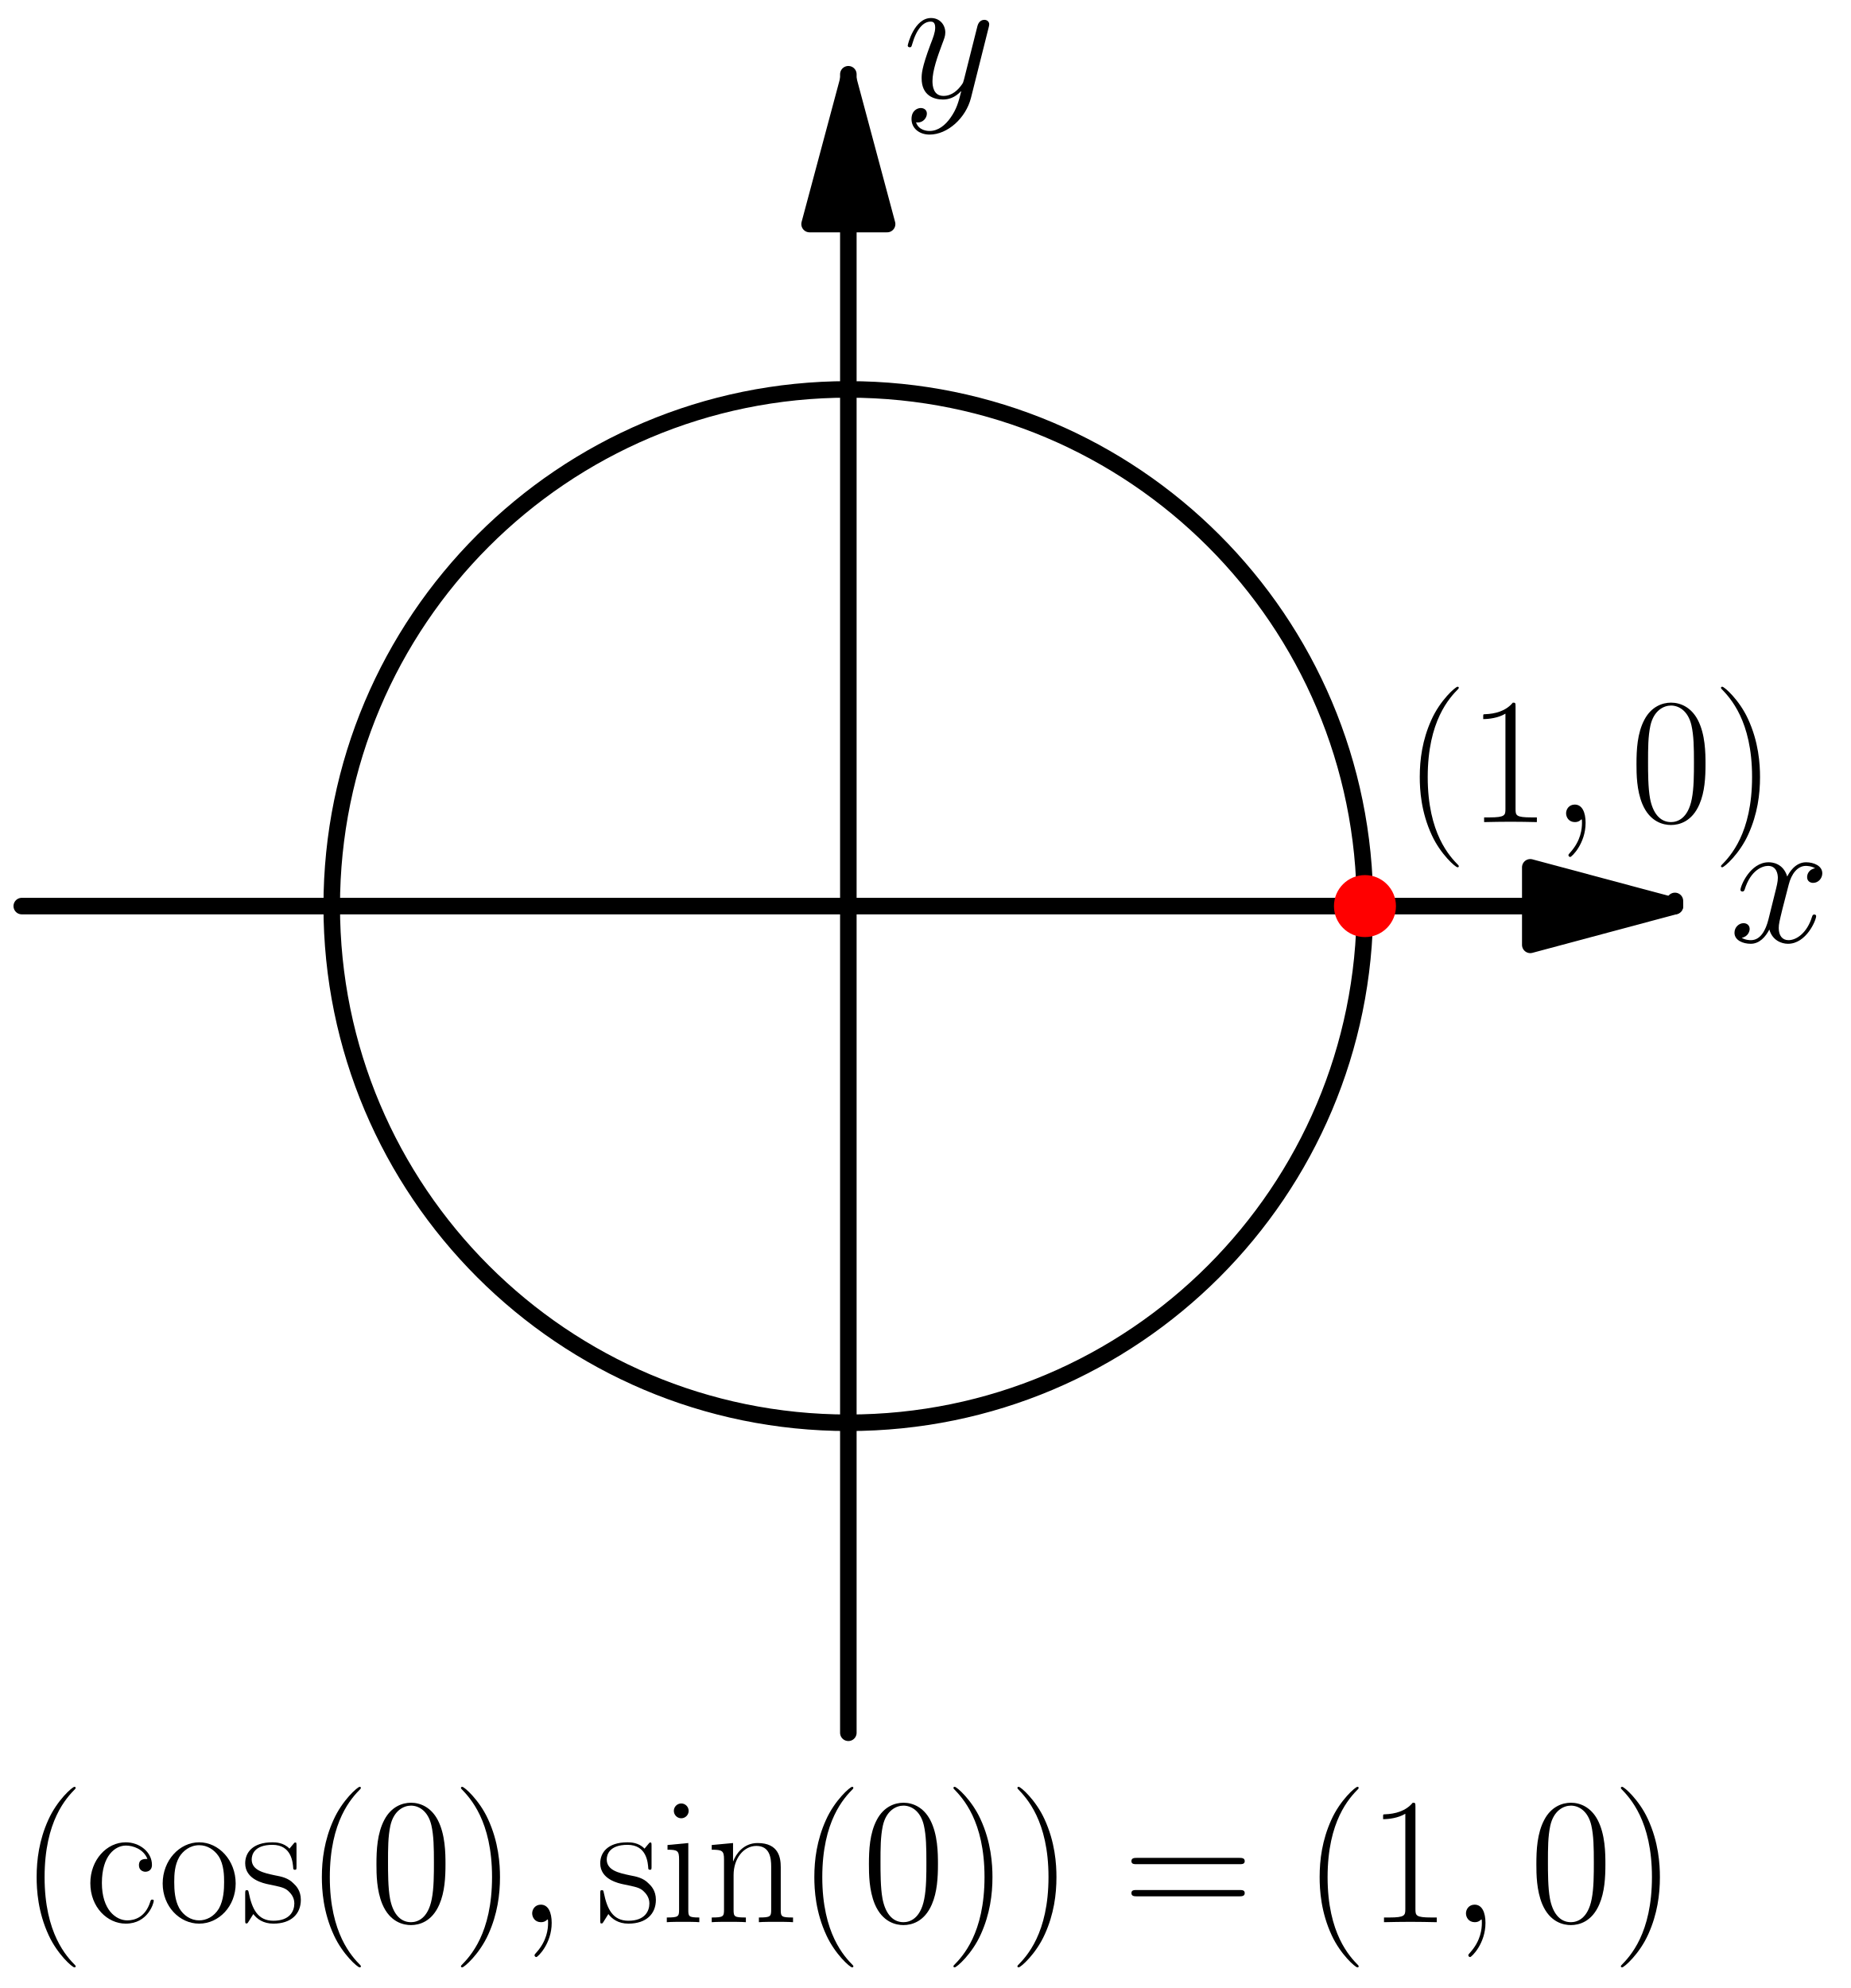
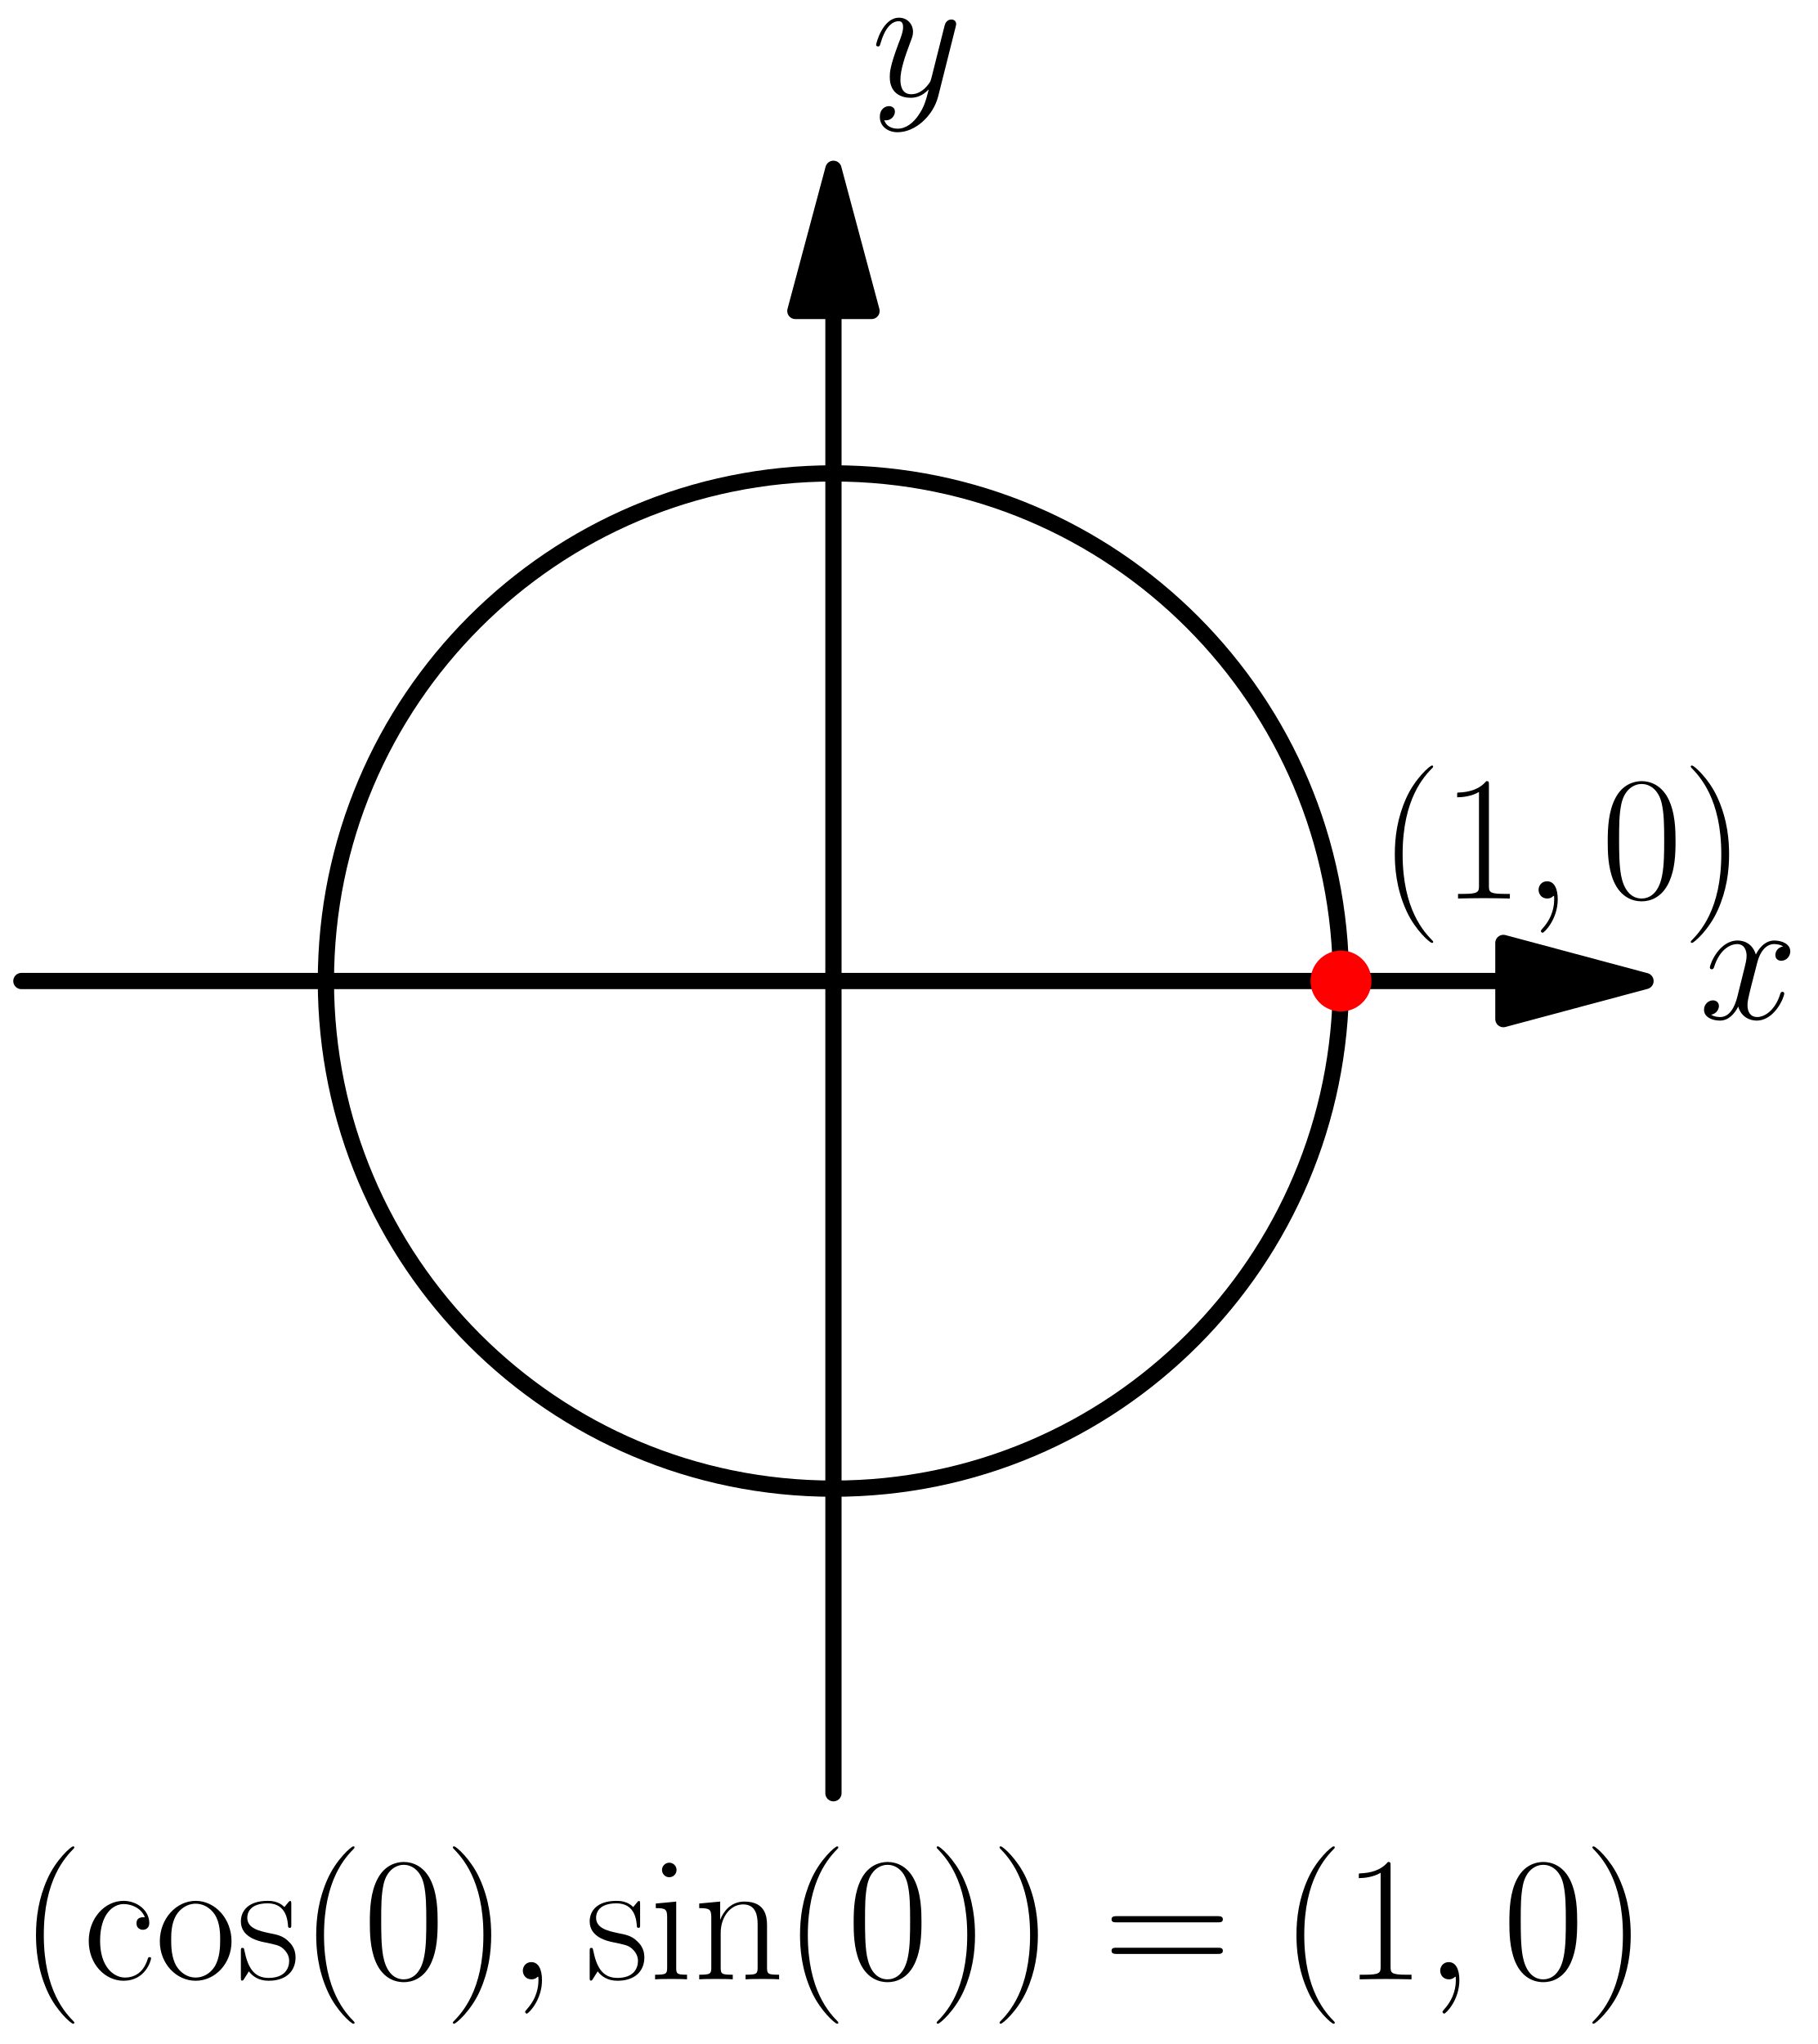
- <svg xmlns="http://www.w3.org/2000/svg" xmlns:xlink="http://www.w3.org/1999/xlink" height="272.669pt" version="1.1" viewBox="56.409 53.858 253.811 272.669" width="253.811pt">
+ <svg xmlns="http://www.w3.org/2000/svg" xmlns:xlink="http://www.w3.org/1999/xlink" height="285.345pt" version="1.1" viewBox="56.409 53.858 253.811 285.345" width="253.811pt">
  <defs>
    <path d="M4.852 0.1C4.852 -1.344 4.379 -2.413 3.359 -2.413C2.563 -2.413 2.165 -1.766 2.165 -1.219S2.538 0 3.384 0C3.707 0 3.981 -0.1 4.205 -0.323C4.254 -0.373 4.279 -0.373 4.304 -0.373C4.354 -0.373 4.354 -0.025 4.354 0.1C4.354 0.921 4.205 2.538 2.762 4.155C2.488 4.454 2.488 4.503 2.488 4.553C2.488 4.677 2.612 4.802 2.737 4.802C2.936 4.802 4.852 2.961 4.852 0.1Z" id="g0-59" />
    <path d="M11.793 -10.151C10.997 -10.002 10.698 -9.405 10.698 -8.932C10.698 -8.335 11.171 -8.136 11.519 -8.136C12.266 -8.136 12.788 -8.783 12.788 -9.454C12.788 -10.499 11.594 -10.972 10.549 -10.972C9.031 -10.972 8.186 -9.479 7.962 -9.007C7.389 -10.873 5.847 -10.972 5.399 -10.972C2.861 -10.972 1.518 -7.713 1.518 -7.165C1.518 -7.066 1.617 -6.942 1.791 -6.942C1.99 -6.942 2.04 -7.091 2.09 -7.19C2.936 -9.952 4.603 -10.475 5.324 -10.475C6.444 -10.475 6.668 -9.43 6.668 -8.832C6.668 -8.285 6.519 -7.713 6.22 -6.519L5.374 -3.11C5.001 -1.617 4.279 -0.249 2.961 -0.249C2.836 -0.249 2.214 -0.249 1.692 -0.572C2.588 -0.746 2.787 -1.493 2.787 -1.791C2.787 -2.289 2.413 -2.588 1.941 -2.588C1.344 -2.588 0.697 -2.065 0.697 -1.269C0.697 -0.224 1.866 0.249 2.936 0.249C4.13 0.249 4.976 -0.697 5.498 -1.717C5.897 -0.249 7.141 0.249 8.061 0.249C10.599 0.249 11.942 -3.01 11.942 -3.558C11.942 -3.682 11.843 -3.782 11.694 -3.782C11.47 -3.782 11.445 -3.657 11.37 -3.458C10.698 -1.269 9.255 -0.249 8.136 -0.249C7.265 -0.249 6.792 -0.896 6.792 -1.916C6.792 -2.463 6.892 -2.861 7.29 -4.503L8.161 -7.887C8.534 -9.38 9.38 -10.475 10.524 -10.475C10.574 -10.475 11.271 -10.475 11.793 -10.151Z" id="g0-120" />
    <path d="M6.543 2.787C5.872 3.732 4.901 4.578 3.682 4.578C3.384 4.578 2.189 4.528 1.816 3.384C1.891 3.409 2.015 3.409 2.065 3.409C2.811 3.409 3.309 2.762 3.309 2.189S2.836 1.418 2.463 1.418C2.065 1.418 1.194 1.717 1.194 2.936C1.194 4.205 2.264 5.076 3.682 5.076C6.17 5.076 8.683 2.787 9.38 0.025L11.818 -9.678C11.843 -9.803 11.893 -9.952 11.893 -10.101C11.893 -10.475 11.594 -10.723 11.221 -10.723C10.997 -10.723 10.475 -10.624 10.275 -9.877L8.434 -2.563C8.31 -2.115 8.31 -2.065 8.111 -1.791C7.613 -1.095 6.792 -0.249 5.598 -0.249C4.205 -0.249 4.08 -1.617 4.08 -2.289C4.08 -3.707 4.752 -5.623 5.424 -7.414C5.698 -8.136 5.847 -8.484 5.847 -8.982C5.847 -10.027 5.1 -10.972 3.881 -10.972C1.592 -10.972 0.672 -7.364 0.672 -7.165C0.672 -7.066 0.771 -6.942 0.945 -6.942C1.169 -6.942 1.194 -7.041 1.294 -7.389C1.891 -9.479 2.836 -10.475 3.807 -10.475C4.031 -10.475 4.454 -10.475 4.454 -9.653C4.454 -9.007 4.18 -8.285 3.807 -7.34C2.588 -4.08 2.588 -3.259 2.588 -2.662C2.588 -0.299 4.279 0.249 5.523 0.249C6.245 0.249 7.141 0.025 8.011 -0.896L8.036 -0.871C7.663 0.597 7.414 1.567 6.543 2.787Z" id="g0-121" />
    <path d="M7.613 6.071C7.613 6.046 7.613 5.996 7.539 5.921C6.394 4.752 3.334 1.567 3.334 -6.195S6.344 -17.117 7.564 -18.361C7.564 -18.386 7.613 -18.436 7.613 -18.511S7.539 -18.635 7.439 -18.635C7.165 -18.635 5.051 -16.794 3.832 -14.057C2.588 -11.296 2.239 -8.608 2.239 -6.22C2.239 -4.429 2.413 -1.393 3.906 1.816C5.1 4.404 7.141 6.22 7.439 6.22C7.564 6.22 7.613 6.17 7.613 6.071Z" id="g1-40" />
    <path d="M6.543 -6.195C6.543 -7.986 6.369 -11.022 4.876 -14.231C3.682 -16.819 1.642 -18.635 1.344 -18.635C1.269 -18.635 1.169 -18.61 1.169 -18.486C1.169 -18.436 1.194 -18.411 1.219 -18.361C2.413 -17.117 5.449 -13.958 5.449 -6.22C5.449 1.543 2.438 4.702 1.219 5.946C1.194 5.996 1.169 6.021 1.169 6.071C1.169 6.195 1.269 6.22 1.344 6.22C1.617 6.22 3.732 4.379 4.951 1.642C6.195 -1.12 6.543 -3.807 6.543 -6.195Z" id="g1-41" />
    <path d="M10.45 -7.986C10.45 -9.504 10.425 -12.092 9.38 -14.082C8.459 -15.824 6.991 -16.446 5.698 -16.446C4.503 -16.446 2.986 -15.898 2.04 -14.107C1.045 -12.241 0.945 -9.927 0.945 -7.986C0.945 -6.568 0.97 -4.404 1.742 -2.513C2.811 0.05 4.727 0.398 5.698 0.398C6.842 0.398 8.584 -0.075 9.604 -2.438C10.35 -4.155 10.45 -6.17 10.45 -7.986ZM5.698 0C4.105 0 3.16 -1.368 2.811 -3.259C2.538 -4.727 2.538 -6.867 2.538 -8.26C2.538 -10.176 2.538 -11.768 2.861 -13.286C3.334 -15.401 4.727 -16.048 5.698 -16.048C6.718 -16.048 8.036 -15.376 8.509 -13.336C8.832 -11.918 8.857 -10.251 8.857 -8.26C8.857 -6.643 8.857 -4.653 8.559 -3.185C8.036 -0.473 6.568 0 5.698 0Z" id="g1-48" />
    <path d="M6.618 -15.898C6.618 -16.421 6.593 -16.446 6.245 -16.446C5.275 -15.276 3.807 -14.903 2.413 -14.853C2.339 -14.853 2.214 -14.853 2.189 -14.804S2.165 -14.704 2.165 -14.182C2.936 -14.182 4.23 -14.331 5.225 -14.928V-1.816C5.225 -0.945 5.175 -0.647 3.035 -0.647H2.289V0C3.483 -0.025 4.727 -0.05 5.921 -0.05S8.36 -0.025 9.554 0V-0.647H8.808C6.668 -0.647 6.618 -0.921 6.618 -1.816V-15.898Z" id="g1-49" />
    <path d="M15.998 -7.986C16.371 -7.986 16.744 -7.986 16.744 -8.409C16.744 -8.857 16.321 -8.857 15.898 -8.857H1.99C1.567 -8.857 1.144 -8.857 1.144 -8.409C1.144 -7.986 1.518 -7.986 1.891 -7.986H15.998ZM15.898 -3.558C16.321 -3.558 16.744 -3.558 16.744 -4.006C16.744 -4.429 16.371 -4.429 15.998 -4.429H1.891C1.518 -4.429 1.144 -4.429 1.144 -4.006C1.144 -3.558 1.567 -3.558 1.99 -3.558H15.898Z" id="g1-61" />
    <path d="M8.683 -8.708C8.21 -8.708 7.514 -8.708 7.514 -7.837C7.514 -7.141 8.086 -6.942 8.409 -6.942C8.584 -6.942 9.305 -7.016 9.305 -7.887C9.305 -9.653 7.613 -10.997 5.698 -10.997C3.06 -10.997 0.821 -8.559 0.821 -5.374C0.821 -2.065 3.16 0.199 5.698 0.199C8.783 0.199 9.554 -2.662 9.554 -2.936C9.554 -3.035 9.529 -3.11 9.355 -3.11S9.156 -3.085 9.056 -2.762C8.409 -0.746 6.991 -0.249 5.921 -0.249C4.329 -0.249 2.413 -1.717 2.413 -5.399C2.413 -9.181 4.254 -10.549 5.722 -10.549C6.693 -10.549 8.136 -10.076 8.683 -8.708Z" id="g1-99" />
    <path d="M3.856 -15.326C3.856 -15.873 3.409 -16.346 2.836 -16.346C2.289 -16.346 1.816 -15.898 1.816 -15.326C1.816 -14.779 2.264 -14.306 2.836 -14.306C3.384 -14.306 3.856 -14.754 3.856 -15.326ZM0.945 -10.624V-9.977C2.339 -9.977 2.538 -9.828 2.538 -8.633V-1.717C2.538 -0.771 2.438 -0.647 0.846 -0.647V0C1.443 -0.05 2.513 -0.05 3.135 -0.05C3.732 -0.05 4.752 -0.05 5.324 0V-0.647C3.856 -0.647 3.807 -0.796 3.807 -1.692V-10.897L0.945 -10.624Z" id="g1-105" />
    <path d="M10.325 -7.564C10.325 -8.832 10.076 -10.897 7.141 -10.897C5.175 -10.897 4.155 -9.38 3.782 -8.385H3.757V-10.897L0.821 -10.624V-9.977C2.289 -9.977 2.513 -9.828 2.513 -8.633V-1.717C2.513 -0.771 2.413 -0.647 0.821 -0.647V0C1.418 -0.05 2.513 -0.05 3.16 -0.05S4.926 -0.05 5.523 0V-0.647C3.931 -0.647 3.832 -0.746 3.832 -1.717V-6.494C3.832 -8.783 5.225 -10.499 6.966 -10.499C8.808 -10.499 9.007 -8.857 9.007 -7.663V-1.717C9.007 -0.771 8.907 -0.647 7.315 -0.647V0C7.912 -0.05 9.007 -0.05 9.653 -0.05S11.42 -0.05 12.017 0V-0.647C10.425 -0.647 10.325 -0.746 10.325 -1.717V-7.564Z" id="g1-110" />
    <path d="M10.723 -5.324C10.723 -8.509 8.409 -10.997 5.698 -10.997S0.672 -8.509 0.672 -5.324C0.672 -2.189 2.986 0.199 5.698 0.199S10.723 -2.189 10.723 -5.324ZM5.698 -0.249C4.528 -0.249 3.533 -0.945 2.961 -1.916C2.339 -3.035 2.264 -4.429 2.264 -5.523C2.264 -6.568 2.314 -7.862 2.961 -8.982C3.458 -9.803 4.429 -10.599 5.698 -10.599C6.817 -10.599 7.763 -9.977 8.36 -9.106C9.131 -7.937 9.131 -6.295 9.131 -5.523C9.131 -4.553 9.081 -3.06 8.409 -1.866C7.713 -0.722 6.643 -0.249 5.698 -0.249Z" id="g1-111" />
    <path d="M7.688 -10.499C7.688 -10.947 7.663 -10.972 7.514 -10.972C7.414 -10.972 7.389 -10.947 7.091 -10.574C7.016 -10.475 6.792 -10.226 6.718 -10.126C5.921 -10.972 4.802 -10.997 4.379 -10.997C1.617 -10.997 0.622 -9.554 0.622 -8.111C0.622 -5.872 3.16 -5.349 3.881 -5.2C5.449 -4.876 5.996 -4.777 6.519 -4.329C6.842 -4.031 7.389 -3.483 7.389 -2.588C7.389 -1.543 6.792 -0.199 4.503 -0.199C2.339 -0.199 1.567 -1.841 1.12 -4.031C1.045 -4.379 1.045 -4.404 0.846 -4.404S0.622 -4.379 0.622 -3.881V-0.299C0.622 0.149 0.647 0.174 0.796 0.174C0.921 0.174 0.945 0.149 1.07 -0.05C1.219 -0.274 1.592 -0.871 1.742 -1.12C2.239 -0.448 3.11 0.199 4.503 0.199C6.966 0.199 8.285 -1.144 8.285 -3.085C8.285 -4.354 7.613 -5.026 7.29 -5.324C6.543 -6.096 5.673 -6.27 4.628 -6.469C3.259 -6.767 1.518 -7.116 1.518 -8.633C1.518 -9.28 1.866 -10.649 4.379 -10.649C7.041 -10.649 7.19 -8.161 7.24 -7.364C7.265 -7.24 7.389 -7.215 7.464 -7.215C7.688 -7.215 7.688 -7.29 7.688 -7.713V-10.499Z" id="g1-115" />
  </defs>
  <g id="page1" transform="matrix(0.996264 0 0 0.996264 0 0)">
-     <g transform="matrix(1 0 0 1 173.428 178.803)">
+     <g transform="matrix(1 0 0 1 173.428 191.526)">
      <path d="M 93.894 0L -113.811 -0" fill="none" stroke="#000000" stroke-linecap="round" stroke-linejoin="round" stroke-miterlimit="10.037" stroke-width="2.276" />
    </g>
-     <g transform="matrix(1 0 0 1 173.428 178.803)">
+     <g transform="matrix(1 0 0 1 173.428 191.526)">
      <path d="M 113.811 0L 93.894 -5.337L 93.894 5.337L 113.811 0Z" fill="#000000" />
    </g>
-     <g transform="matrix(1 0 0 1 173.428 178.803)">
+     <g transform="matrix(1 0 0 1 173.428 191.526)">
      <path d="M 113.811 0L 93.894 -5.337L 93.894 5.337L 113.811 0Z" fill="none" stroke="#000000" stroke-linecap="round" stroke-linejoin="round" stroke-miterlimit="10.037" stroke-width="2.276" />
    </g>
-     <g transform="matrix(1 0 0 1 173.428 178.803)">
-       <path d="M 113.811 0L 113.811 -0.711" fill="none" stroke="#000000" stroke-linecap="round" stroke-linejoin="round" stroke-miterlimit="10.037" stroke-width="2.276" />
-     </g>
-     <use x="294.742" xlink:href="#g0-120" y="183.743" />
-     <g transform="matrix(1 0 0 1 173.428 178.803)">
+     <use x="294.742" xlink:href="#g0-120" y="196.822" />
+     <g transform="matrix(1 0 0 1 173.428 191.526)">
      <path d="M 0 -93.894L 0 113.811" fill="none" stroke="#000000" stroke-linecap="round" stroke-linejoin="round" stroke-miterlimit="10.037" stroke-width="2.276" />
    </g>
-     <g transform="matrix(1 0 0 1 173.428 178.803)">
+     <g transform="matrix(1 0 0 1 173.428 191.526)">
      <path d="M 0 -113.811L -5.337 -93.894L 5.337 -93.894L 0 -113.811Z" fill="#000000" />
    </g>
-     <g transform="matrix(1 0 0 1 173.428 178.803)">
+     <g transform="matrix(1 0 0 1 173.428 191.526)">
      <path d="M 0 -113.811L -5.337 -93.894L 5.337 -93.894L 0 -113.811Z" fill="none" stroke="#000000" stroke-linecap="round" stroke-linejoin="round" stroke-miterlimit="10.037" stroke-width="2.276" />
    </g>
-     <g transform="matrix(1 0 0 1 173.428 178.803)">
-       <path d="M 0 -113.811L 0 -114.522" fill="none" stroke="#000000" stroke-linecap="round" stroke-linejoin="round" stroke-miterlimit="10.037" stroke-width="2.276" />
-     </g>
-     <use x="180.931" xlink:href="#g0-121" y="67.513" />
-     <g transform="matrix(1 0 0 1 173.428 178.803)">
+     <use x="178.735" xlink:href="#g0-121" y="67.513" />
+     <g transform="matrix(1 0 0 1 173.428 191.526)">
      <path d="M 71.132 0C 71.132 -39.285 39.285 -71.132 0 -71.132C -39.285 -71.132 -71.132 -39.285 -71.132 -0C -71.132 39.285 -39.285 71.132 0 71.132C 39.285 71.132 71.132 39.285 71.132 0Z" fill="none" stroke="#000000" stroke-linecap="round" stroke-linejoin="round" stroke-miterlimit="10.037" stroke-width="2.276" />
    </g>
-     <g transform="matrix(1 0 0 1 173.428 178.803)">
+     <g transform="matrix(1 0 0 1 173.428 191.526)">
      <circle cx="71.132" cy="-0" r="4.268" fill="#ff0000" />
    </g>
-     <use x="249.867" xlink:href="#g1-40" y="167.24" />
-     <use x="258.677" xlink:href="#g1-49" y="167.24" />
-     <use x="270.088" xlink:href="#g0-59" y="167.24" />
-     <use x="281.001" xlink:href="#g1-48" y="167.24" />
-     <use x="292.412" xlink:href="#g1-41" y="167.24" />
-     <use x="59.426" xlink:href="#g1-40" y="318.691" />
-     <use x="68.237" xlink:href="#g1-99" y="318.691" />
-     <use x="78.347" xlink:href="#g1-111" y="318.691" />
-     <use x="89.758" xlink:href="#g1-115" y="318.691" />
-     <use x="98.698" xlink:href="#g1-40" y="318.691" />
-     <use x="107.509" xlink:href="#g1-48" y="318.691" />
-     <use x="118.92" xlink:href="#g1-41" y="318.691" />
-     <use x="127.73" xlink:href="#g0-59" y="318.691" />
-     <use x="138.644" xlink:href="#g1-115" y="318.691" />
-     <use x="147.585" xlink:href="#g1-105" y="318.691" />
-     <use x="153.796" xlink:href="#g1-110" y="318.691" />
-     <use x="166.506" xlink:href="#g1-40" y="318.691" />
-     <use x="175.317" xlink:href="#g1-48" y="318.691" />
-     <use x="186.728" xlink:href="#g1-41" y="318.691" />
-     <use x="195.538" xlink:href="#g1-41" y="318.691" />
-     <use x="211.26" xlink:href="#g1-61" y="318.691" />
-     <use x="236.081" xlink:href="#g1-40" y="318.691" />
-     <use x="244.892" xlink:href="#g1-49" y="318.691" />
-     <use x="256.302" xlink:href="#g0-59" y="318.691" />
-     <use x="267.216" xlink:href="#g1-48" y="318.691" />
-     <use x="278.626" xlink:href="#g1-41" y="318.691" />
+     <use x="249.867" xlink:href="#g1-40" y="179.963" />
+     <use x="258.677" xlink:href="#g1-49" y="179.963" />
+     <use x="270.088" xlink:href="#g0-59" y="179.963" />
+     <use x="281.001" xlink:href="#g1-48" y="179.963" />
+     <use x="292.412" xlink:href="#g1-41" y="179.963" />
+     <use x="59.426" xlink:href="#g1-40" y="331.414" />
+     <use x="68.237" xlink:href="#g1-99" y="331.414" />
+     <use x="78.347" xlink:href="#g1-111" y="331.414" />
+     <use x="89.758" xlink:href="#g1-115" y="331.414" />
+     <use x="98.698" xlink:href="#g1-40" y="331.414" />
+     <use x="107.509" xlink:href="#g1-48" y="331.414" />
+     <use x="118.92" xlink:href="#g1-41" y="331.414" />
+     <use x="127.73" xlink:href="#g0-59" y="331.414" />
+     <use x="138.644" xlink:href="#g1-115" y="331.414" />
+     <use x="147.585" xlink:href="#g1-105" y="331.414" />
+     <use x="153.796" xlink:href="#g1-110" y="331.414" />
+     <use x="166.506" xlink:href="#g1-40" y="331.414" />
+     <use x="175.317" xlink:href="#g1-48" y="331.414" />
+     <use x="186.728" xlink:href="#g1-41" y="331.414" />
+     <use x="195.538" xlink:href="#g1-41" y="331.414" />
+     <use x="211.26" xlink:href="#g1-61" y="331.414" />
+     <use x="236.081" xlink:href="#g1-40" y="331.414" />
+     <use x="244.892" xlink:href="#g1-49" y="331.414" />
+     <use x="256.302" xlink:href="#g0-59" y="331.414" />
+     <use x="267.216" xlink:href="#g1-48" y="331.414" />
+     <use x="278.626" xlink:href="#g1-41" y="331.414" />
  </g>
</svg>
